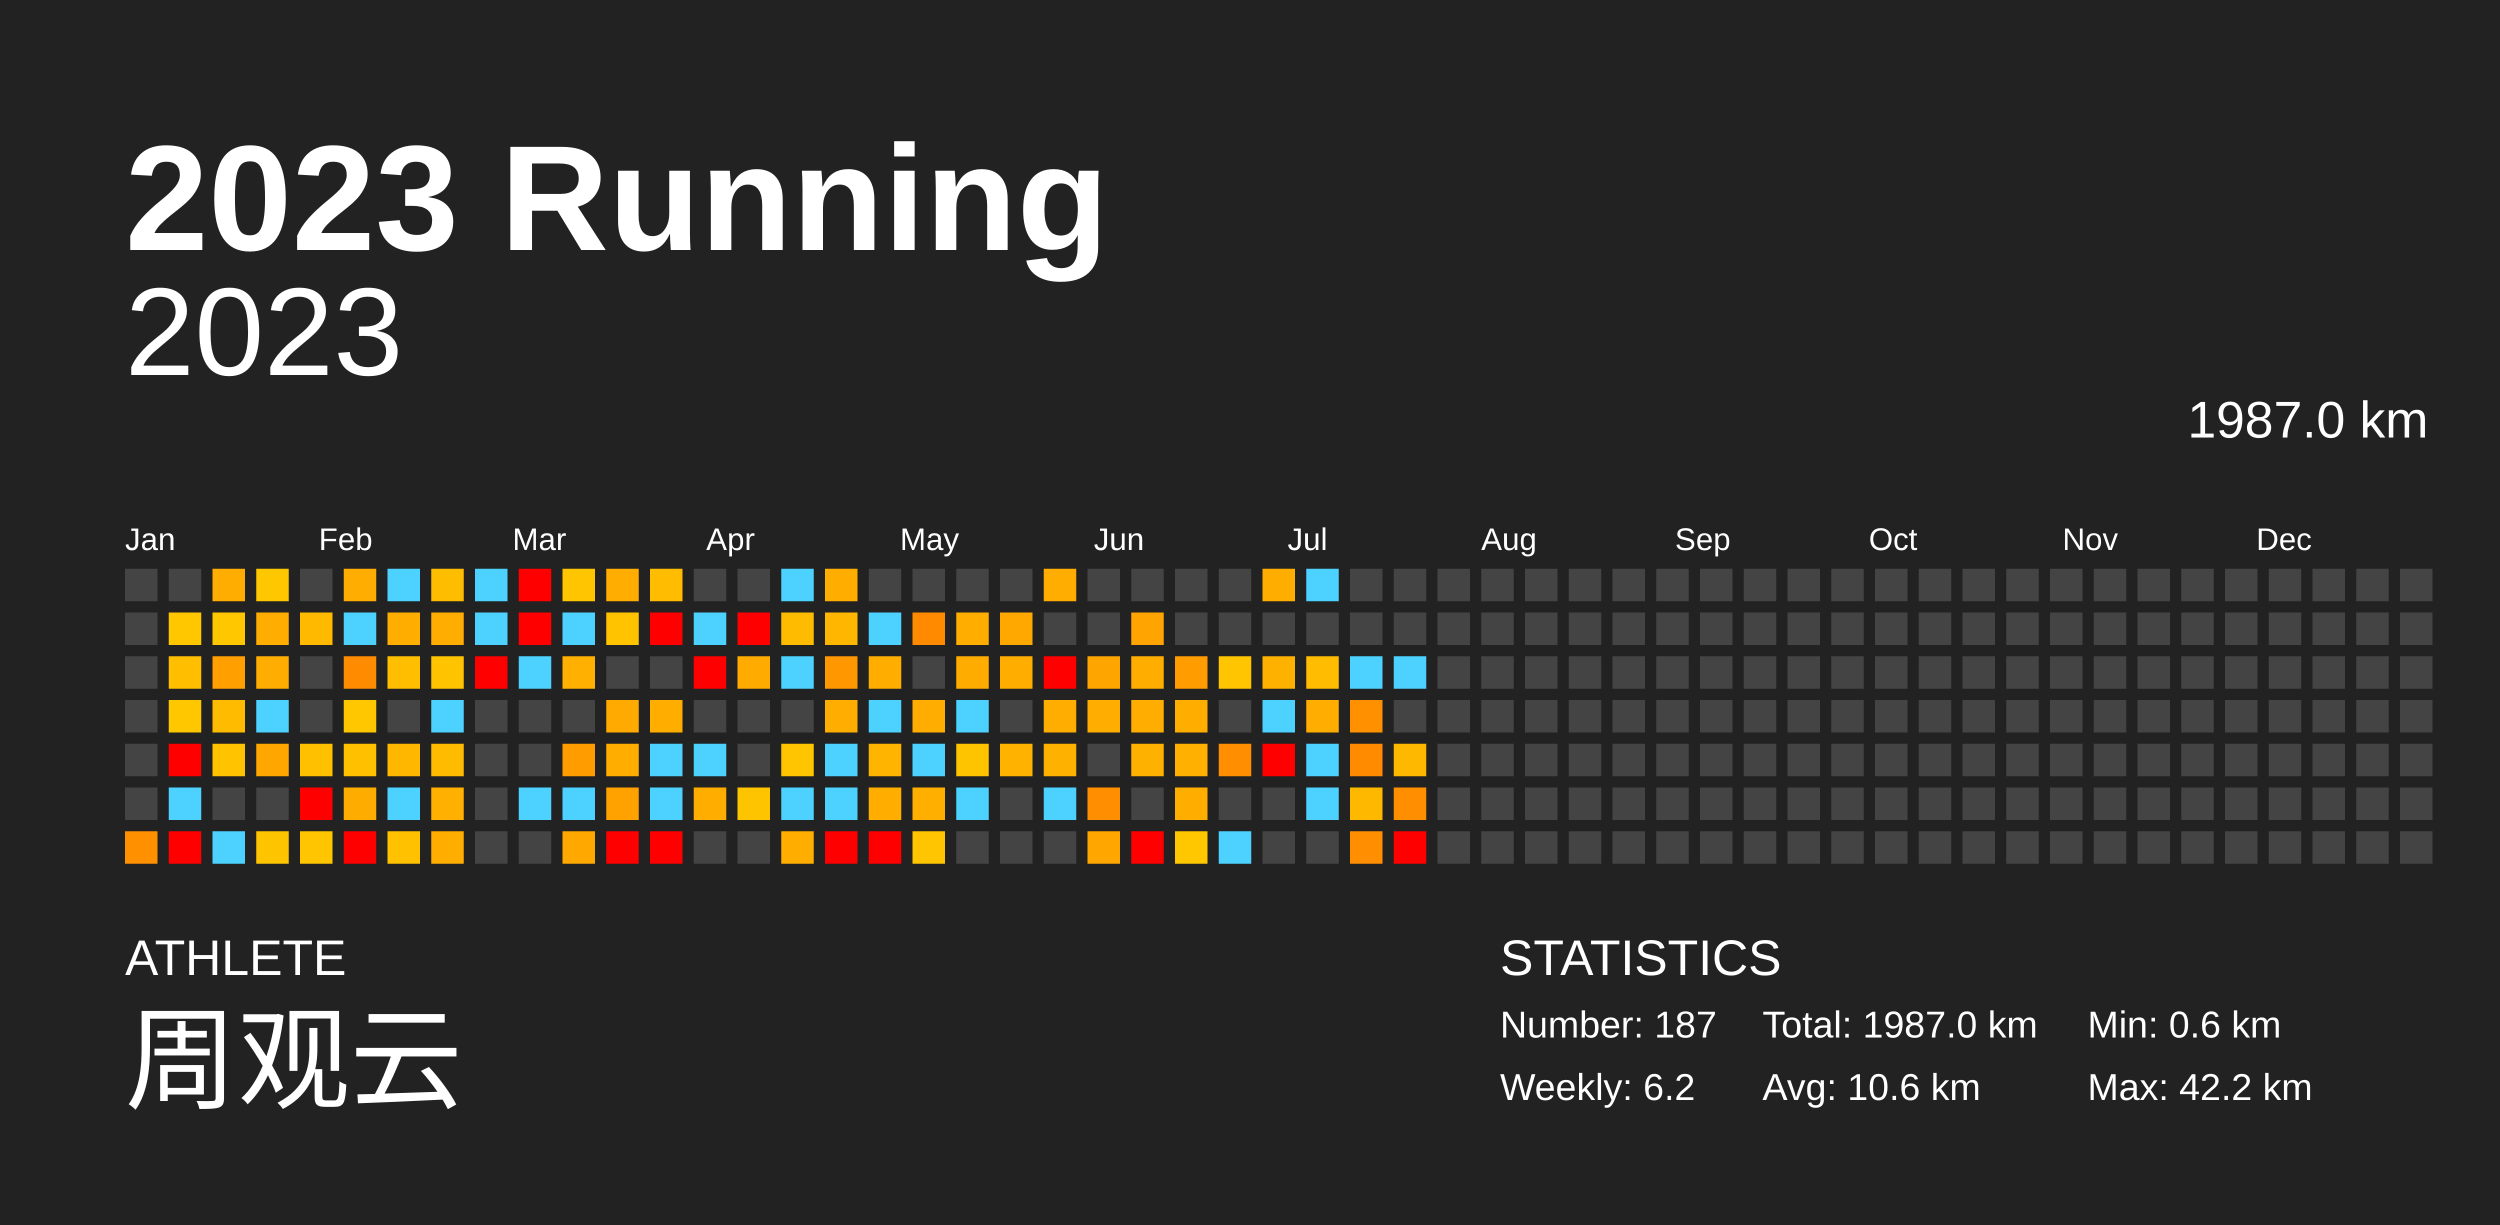
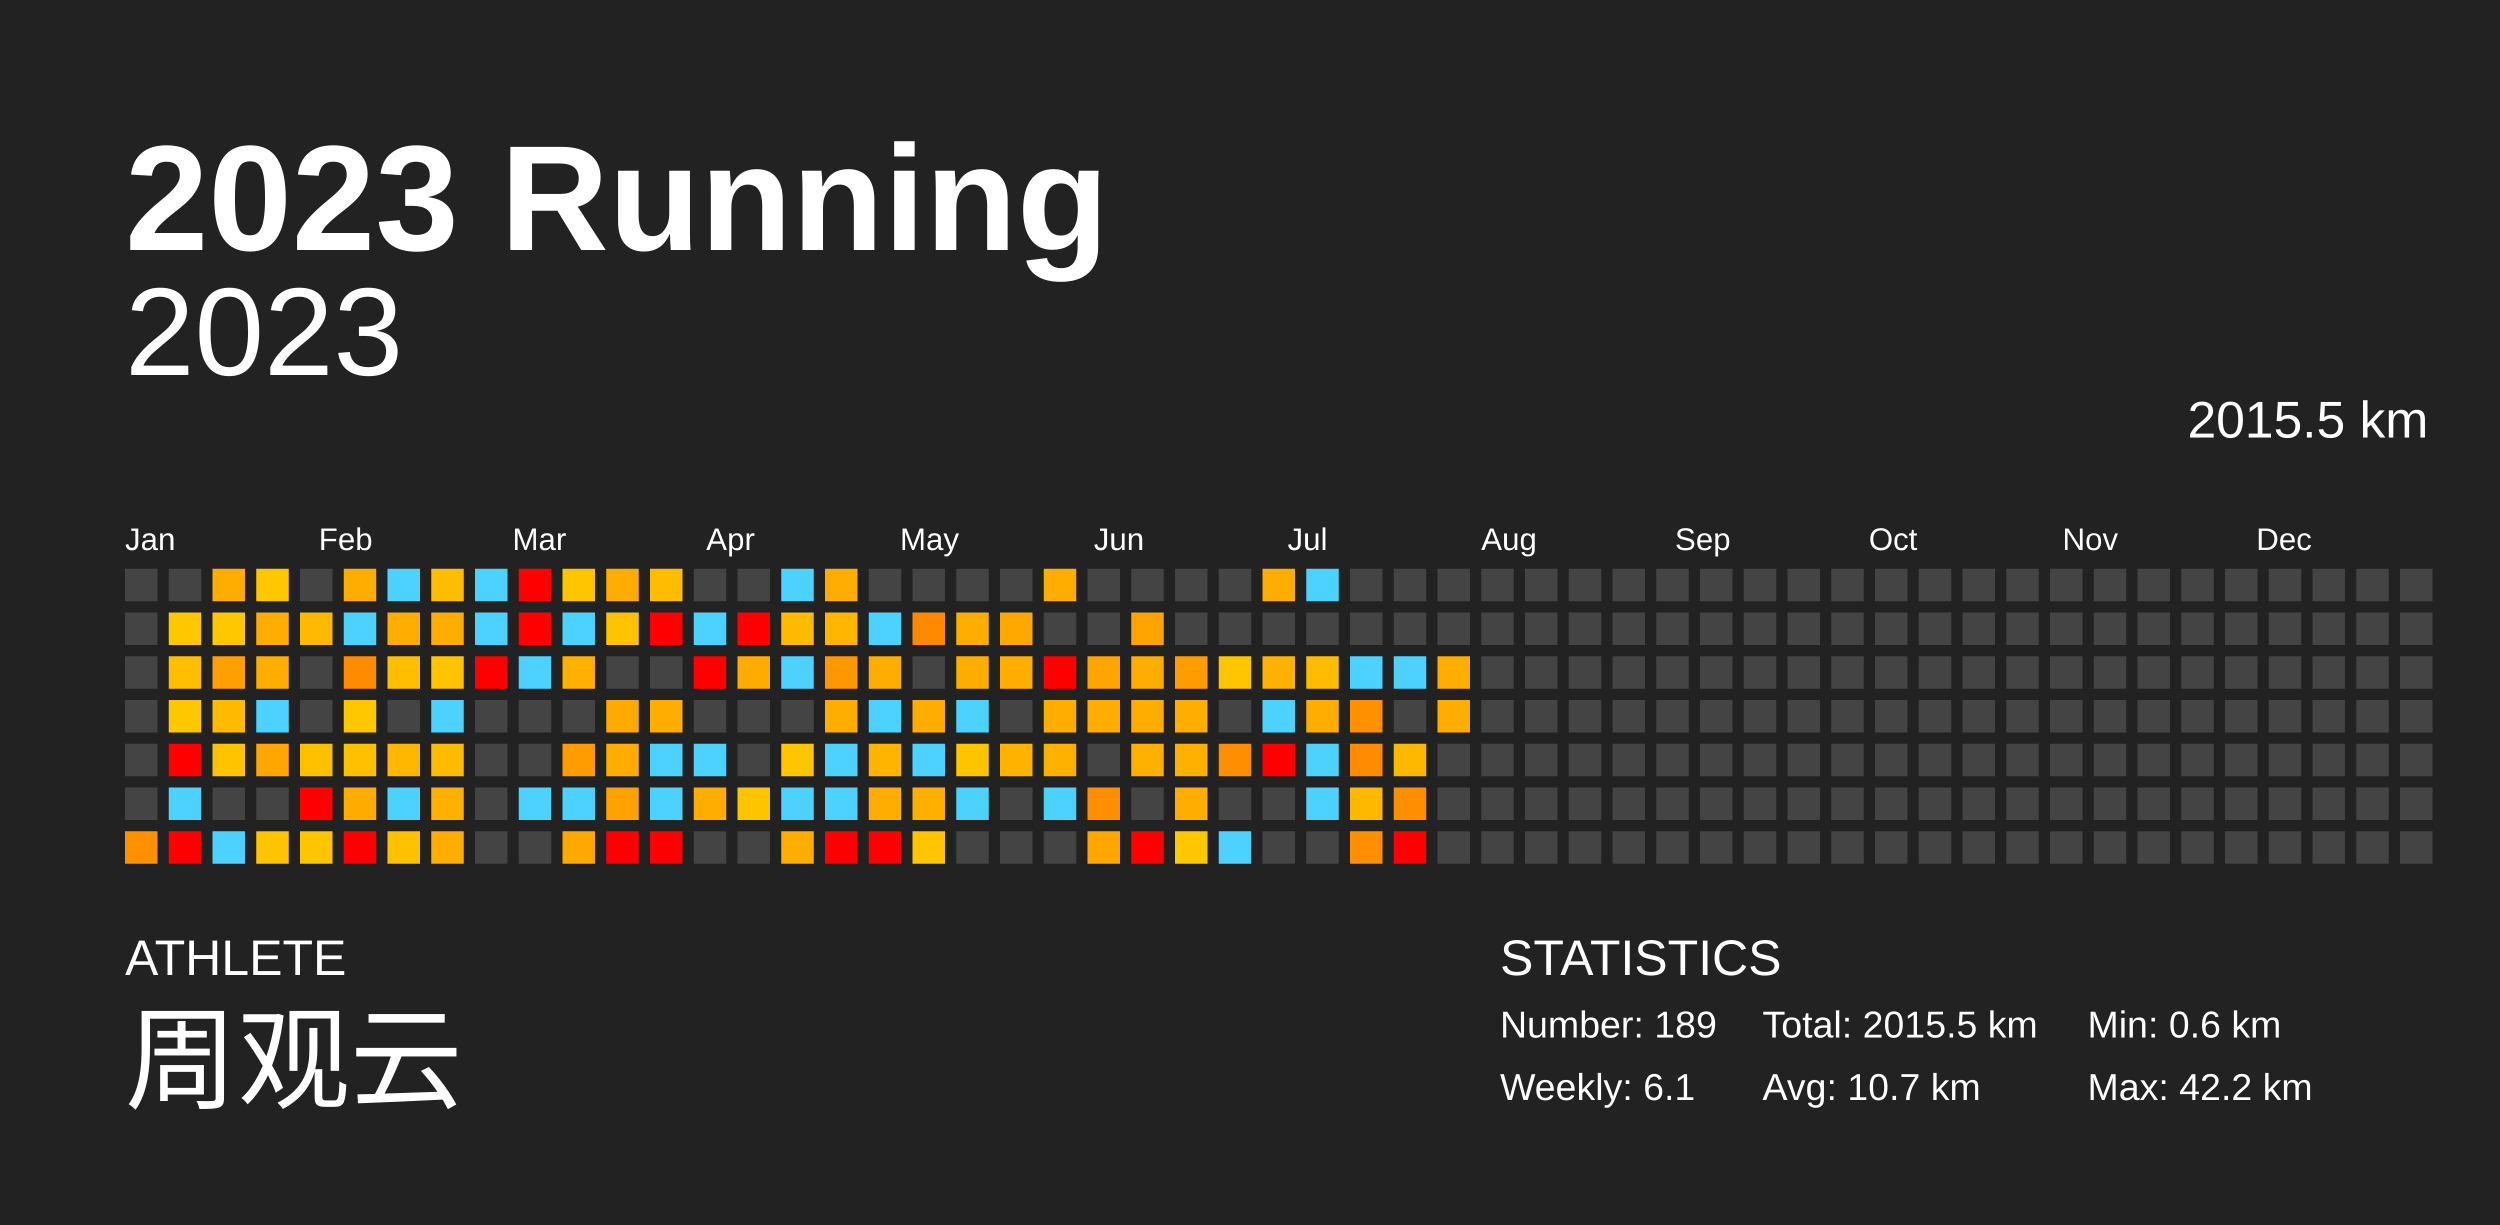
<svg xmlns="http://www.w3.org/2000/svg" baseProfile="full" height="98mm" version="1.1" viewBox="0,0,200,98" width="200mm">
  <defs />
  <rect fill="#222222" height="98" width="200" x="0" y="0" />
  <text fill="#FFFFFF" style="font-size:12px; font-family:Arial; font-weight:bold;" x="10" y="20">2023 Running</text>
  <text fill="#FFFFFF" style="font-size:4px; font-family:Arial" x="10" y="78">ATHLETE</text>
  <text fill="#FFFFFF" style="font-size:9px; font-family:Arial" x="10" y="88">周观云</text>
  <text fill="#FFFFFF" style="font-size:4px; font-family:Arial" x="120" y="78">STATISTICS</text>
-   <text fill="#FFFFFF" style="font-size:3px; font-family:Arial" x="120" y="83">Number: 187</text>
-   <text fill="#FFFFFF" style="font-size:3px; font-family:Arial" x="120" y="88">Weekly: 6.2</text>
-   <text fill="#FFFFFF" style="font-size:3px; font-family:Arial" x="141" y="83">Total: 1987.0 km</text>
-   <text fill="#FFFFFF" style="font-size:3px; font-family:Arial" x="141" y="88">Avg: 10.6 km</text>
+   <text fill="#FFFFFF" style="font-size:3px; font-family:Arial" x="120" y="83">Number: 189</text>
+   <text fill="#FFFFFF" style="font-size:3px; font-family:Arial" x="120" y="88">Weekly: 6.1</text>
+   <text fill="#FFFFFF" style="font-size:3px; font-family:Arial" x="141" y="83">Total: 2015.5 km</text>
+   <text fill="#FFFFFF" style="font-size:3px; font-family:Arial" x="141" y="88">Avg: 10.7 km</text>
  <text fill="#FFFFFF" style="font-size:3px; font-family:Arial" x="167" y="83">Min: 0.6 km</text>
  <text fill="#FFFFFF" style="font-size:3px; font-family:Arial" x="167" y="88">Max: 42.2 km</text>
  <text alignment-baseline="hanging" fill="#FFFFFF" style="font-size:10.0px; font-family:Arial;" x="10" y="30">2023</text>
-   <text alignment-baseline="hanging" fill="#FFFFFF" style="font-size:4.125px; font-family:Arial;" x="175" y="35">1987.0 km</text>
+   <text alignment-baseline="hanging" fill="#FFFFFF" style="font-size:4.125px; font-family:Arial;" x="175" y="35">2015.5 km</text>
  <text fill="#FFFFFF" style="font-size:2.5px; font-family:Arial" x="10.0" y="44">Jan</text>
  <text fill="#FFFFFF" style="font-size:2.5px; font-family:Arial" x="25.5" y="44">Feb</text>
  <text fill="#FFFFFF" style="font-size:2.5px; font-family:Arial" x="41.0" y="44">Mar</text>
  <text fill="#FFFFFF" style="font-size:2.5px; font-family:Arial" x="56.5" y="44">Apr</text>
  <text fill="#FFFFFF" style="font-size:2.5px; font-family:Arial" x="72.0" y="44">May</text>
  <text fill="#FFFFFF" style="font-size:2.5px; font-family:Arial" x="87.5" y="44">Jun</text>
  <text fill="#FFFFFF" style="font-size:2.5px; font-family:Arial" x="103.0" y="44">Jul</text>
  <text fill="#FFFFFF" style="font-size:2.5px; font-family:Arial" x="118.5" y="44">Aug</text>
  <text fill="#FFFFFF" style="font-size:2.5px; font-family:Arial" x="134.0" y="44">Sep</text>
  <text fill="#FFFFFF" style="font-size:2.5px; font-family:Arial" x="149.5" y="44">Oct</text>
  <text fill="#FFFFFF" style="font-size:2.5px; font-family:Arial" x="165.0" y="44">Nov</text>
  <text fill="#FFFFFF" style="font-size:2.5px; font-family:Arial" x="180.5" y="44">Dec</text>
  <rect fill="#444444" height="2.6" width="2.6" x="10.0" y="45.5" />
  <rect fill="#444444" height="2.6" width="2.6" x="10.0" y="49.0" />
  <rect fill="#444444" height="2.6" width="2.6" x="10.0" y="52.5" />
  <rect fill="#444444" height="2.6" width="2.6" x="10.0" y="56.0" />
  <rect fill="#444444" height="2.6" width="2.6" x="10.0" y="59.5" />
  <rect fill="#444444" height="2.6" width="2.6" x="10.0" y="63.0" />
  <rect fill="#ff9000" height="2.6" width="2.6" x="10.0" y="66.5" />
  <rect fill="#444444" height="2.6" width="2.6" x="13.5" y="45.5" />
  <rect fill="#ffc700" height="2.6" width="2.6" x="13.5" y="49.0" />
  <rect fill="#ffbf00" height="2.6" width="2.6" x="13.5" y="52.5" />
  <rect fill="#ffc700" height="2.6" width="2.6" x="13.5" y="56.0" />
  <rect fill="red" height="2.6" width="2.6" x="13.5" y="59.5" />
  <rect fill="#4dd2ff" height="2.6" width="2.6" x="13.5" y="63.0" />
  <rect fill="red" height="2.6" width="2.6" x="13.5" y="66.5" />
  <rect fill="#ffad00" height="2.6" width="2.6" x="17.0" y="45.5" />
  <rect fill="#ffc700" height="2.6" width="2.6" x="17.0" y="49.0" />
  <rect fill="#ff9f00" height="2.6" width="2.6" x="17.0" y="52.5" />
  <rect fill="#ffbb00" height="2.6" width="2.6" x="17.0" y="56.0" />
  <rect fill="#ffc300" height="2.6" width="2.6" x="17.0" y="59.5" />
  <rect fill="#444444" height="2.6" width="2.6" x="17.0" y="63.0" />
  <rect fill="#4dd2ff" height="2.6" width="2.6" x="17.0" y="66.5" />
  <rect fill="#ffc700" height="2.6" width="2.6" x="20.5" y="45.5" />
  <rect fill="#ffad00" height="2.6" width="2.6" x="20.5" y="49.0" />
  <rect fill="#ffad00" height="2.6" width="2.6" x="20.5" y="52.5" />
  <rect fill="#4dd2ff" height="2.6" width="2.6" x="20.5" y="56.0" />
  <rect fill="#ffa600" height="2.6" width="2.6" x="20.5" y="59.5" />
  <rect fill="#444444" height="2.6" width="2.6" x="20.5" y="63.0" />
  <rect fill="#ffc400" height="2.6" width="2.6" x="20.5" y="66.5" />
  <rect fill="#444444" height="2.6" width="2.6" x="24.0" y="45.5" />
  <rect fill="#ffba00" height="2.6" width="2.6" x="24.0" y="49.0" />
  <rect fill="#444444" height="2.6" width="2.6" x="24.0" y="52.5" />
  <rect fill="#444444" height="2.6" width="2.6" x="24.0" y="56.0" />
  <rect fill="#ffc000" height="2.6" width="2.6" x="24.0" y="59.5" />
  <rect fill="red" height="2.6" width="2.6" x="24.0" y="63.0" />
  <rect fill="#ffc500" height="2.6" width="2.6" x="24.0" y="66.5" />
  <rect fill="#ffad00" height="2.6" width="2.6" x="27.5" y="45.5" />
  <rect fill="#4dd2ff" height="2.6" width="2.6" x="27.5" y="49.0" />
  <rect fill="#ff8b00" height="2.6" width="2.6" x="27.5" y="52.5" />
  <rect fill="#ffc700" height="2.6" width="2.6" x="27.5" y="56.0" />
  <rect fill="#ffc000" height="2.6" width="2.6" x="27.5" y="59.5" />
  <rect fill="#ffac00" height="2.6" width="2.6" x="27.5" y="63.0" />
  <rect fill="red" height="2.6" width="2.6" x="27.5" y="66.5" />
  <rect fill="#4dd2ff" height="2.6" width="2.6" x="31.0" y="45.5" />
  <rect fill="#ffae00" height="2.6" width="2.6" x="31.0" y="49.0" />
  <rect fill="#ffbf00" height="2.6" width="2.6" x="31.0" y="52.5" />
  <rect fill="#444444" height="2.6" width="2.6" x="31.0" y="56.0" />
  <rect fill="#ffb700" height="2.6" width="2.6" x="31.0" y="59.5" />
  <rect fill="#4dd2ff" height="2.6" width="2.6" x="31.0" y="63.0" />
  <rect fill="#ffc100" height="2.6" width="2.6" x="31.0" y="66.5" />
  <rect fill="#ffbd00" height="2.6" width="2.6" x="34.5" y="45.5" />
  <rect fill="#ffad00" height="2.6" width="2.6" x="34.5" y="49.0" />
  <rect fill="#ffc300" height="2.6" width="2.6" x="34.5" y="52.5" />
  <rect fill="#4dd2ff" height="2.6" width="2.6" x="34.5" y="56.0" />
  <rect fill="#ffbb00" height="2.6" width="2.6" x="34.5" y="59.5" />
  <rect fill="#ffb000" height="2.6" width="2.6" x="34.5" y="63.0" />
  <rect fill="#ffae00" height="2.6" width="2.6" x="34.5" y="66.5" />
  <rect fill="#4dd2ff" height="2.6" width="2.6" x="38.0" y="45.5" />
  <rect fill="#4dd2ff" height="2.6" width="2.6" x="38.0" y="49.0" />
  <rect fill="red" height="2.6" width="2.6" x="38.0" y="52.5" />
  <rect fill="#444444" height="2.6" width="2.6" x="38.0" y="56.0" />
  <rect fill="#444444" height="2.6" width="2.6" x="38.0" y="59.5" />
  <rect fill="#444444" height="2.6" width="2.6" x="38.0" y="63.0" />
  <rect fill="#444444" height="2.6" width="2.6" x="38.0" y="66.5" />
  <rect fill="red" height="2.6" width="2.6" x="41.5" y="45.5" />
  <rect fill="red" height="2.6" width="2.6" x="41.5" y="49.0" />
  <rect fill="#4dd2ff" height="2.6" width="2.6" x="41.5" y="52.5" />
  <rect fill="#444444" height="2.6" width="2.6" x="41.5" y="56.0" />
  <rect fill="#444444" height="2.6" width="2.6" x="41.5" y="59.5" />
  <rect fill="#4dd2ff" height="2.6" width="2.6" x="41.5" y="63.0" />
  <rect fill="#444444" height="2.6" width="2.6" x="41.5" y="66.5" />
  <rect fill="#ffc500" height="2.6" width="2.6" x="45.0" y="45.5" />
  <rect fill="#4dd2ff" height="2.6" width="2.6" x="45.0" y="49.0" />
  <rect fill="#ffb000" height="2.6" width="2.6" x="45.0" y="52.5" />
  <rect fill="#444444" height="2.6" width="2.6" x="45.0" y="56.0" />
  <rect fill="#ff9d00" height="2.6" width="2.6" x="45.0" y="59.5" />
  <rect fill="#4dd2ff" height="2.6" width="2.6" x="45.0" y="63.0" />
  <rect fill="#ffa800" height="2.6" width="2.6" x="45.0" y="66.5" />
  <rect fill="#ffad00" height="2.6" width="2.6" x="48.5" y="45.5" />
  <rect fill="#ffc300" height="2.6" width="2.6" x="48.5" y="49.0" />
  <rect fill="#444444" height="2.6" width="2.6" x="48.5" y="52.5" />
  <rect fill="#ffaa00" height="2.6" width="2.6" x="48.5" y="56.0" />
  <rect fill="#ffae00" height="2.6" width="2.6" x="48.5" y="59.5" />
  <rect fill="#ffa200" height="2.6" width="2.6" x="48.5" y="63.0" />
  <rect fill="red" height="2.6" width="2.6" x="48.5" y="66.5" />
  <rect fill="#ffbc00" height="2.6" width="2.6" x="52.0" y="45.5" />
  <rect fill="red" height="2.6" width="2.6" x="52.0" y="49.0" />
  <rect fill="#444444" height="2.6" width="2.6" x="52.0" y="52.5" />
  <rect fill="#ffae00" height="2.6" width="2.6" x="52.0" y="56.0" />
  <rect fill="#4dd2ff" height="2.6" width="2.6" x="52.0" y="59.5" />
  <rect fill="#4dd2ff" height="2.6" width="2.6" x="52.0" y="63.0" />
  <rect fill="red" height="2.6" width="2.6" x="52.0" y="66.5" />
  <rect fill="#444444" height="2.6" width="2.6" x="55.5" y="45.5" />
  <rect fill="#4dd2ff" height="2.6" width="2.6" x="55.5" y="49.0" />
  <rect fill="red" height="2.6" width="2.6" x="55.5" y="52.5" />
  <rect fill="#444444" height="2.6" width="2.6" x="55.5" y="56.0" />
  <rect fill="#4dd2ff" height="2.6" width="2.6" x="55.5" y="59.5" />
  <rect fill="#ffae00" height="2.6" width="2.6" x="55.5" y="63.0" />
  <rect fill="#444444" height="2.6" width="2.6" x="55.5" y="66.5" />
  <rect fill="#444444" height="2.6" width="2.6" x="59.0" y="45.5" />
  <rect fill="red" height="2.6" width="2.6" x="59.0" y="49.0" />
  <rect fill="#ffab00" height="2.6" width="2.6" x="59.0" y="52.5" />
  <rect fill="#444444" height="2.6" width="2.6" x="59.0" y="56.0" />
  <rect fill="#444444" height="2.6" width="2.6" x="59.0" y="59.5" />
  <rect fill="#ffc400" height="2.6" width="2.6" x="59.0" y="63.0" />
  <rect fill="#444444" height="2.6" width="2.6" x="59.0" y="66.5" />
  <rect fill="#4dd2ff" height="2.6" width="2.6" x="62.5" y="45.5" />
  <rect fill="#ffbb00" height="2.6" width="2.6" x="62.5" y="49.0" />
  <rect fill="#4dd2ff" height="2.6" width="2.6" x="62.5" y="52.5" />
  <rect fill="#444444" height="2.6" width="2.6" x="62.5" y="56.0" />
  <rect fill="#ffc500" height="2.6" width="2.6" x="62.5" y="59.5" />
  <rect fill="#4dd2ff" height="2.6" width="2.6" x="62.5" y="63.0" />
  <rect fill="#ffae00" height="2.6" width="2.6" x="62.5" y="66.5" />
  <rect fill="#ffae00" height="2.6" width="2.6" x="66.0" y="45.5" />
  <rect fill="#ffb600" height="2.6" width="2.6" x="66.0" y="49.0" />
  <rect fill="#ff9700" height="2.6" width="2.6" x="66.0" y="52.5" />
  <rect fill="#ffad00" height="2.6" width="2.6" x="66.0" y="56.0" />
  <rect fill="#4dd2ff" height="2.6" width="2.6" x="66.0" y="59.5" />
  <rect fill="#4dd2ff" height="2.6" width="2.6" x="66.0" y="63.0" />
  <rect fill="red" height="2.6" width="2.6" x="66.0" y="66.5" />
  <rect fill="#444444" height="2.6" width="2.6" x="69.5" y="45.5" />
  <rect fill="#4dd2ff" height="2.6" width="2.6" x="69.5" y="49.0" />
  <rect fill="#ffae00" height="2.6" width="2.6" x="69.5" y="52.5" />
  <rect fill="#4dd2ff" height="2.6" width="2.6" x="69.5" y="56.0" />
  <rect fill="#ffb400" height="2.6" width="2.6" x="69.5" y="59.5" />
  <rect fill="#ffae00" height="2.6" width="2.6" x="69.5" y="63.0" />
  <rect fill="red" height="2.6" width="2.6" x="69.5" y="66.5" />
  <rect fill="#444444" height="2.6" width="2.6" x="73.0" y="45.5" />
  <rect fill="#ff8a00" height="2.6" width="2.6" x="73.0" y="49.0" />
  <rect fill="#444444" height="2.6" width="2.6" x="73.0" y="52.5" />
  <rect fill="#ffad00" height="2.6" width="2.6" x="73.0" y="56.0" />
  <rect fill="#4dd2ff" height="2.6" width="2.6" x="73.0" y="59.5" />
  <rect fill="#ffaf00" height="2.6" width="2.6" x="73.0" y="63.0" />
  <rect fill="#ffc500" height="2.6" width="2.6" x="73.0" y="66.5" />
  <rect fill="#444444" height="2.6" width="2.6" x="76.5" y="45.5" />
  <rect fill="#ffae00" height="2.6" width="2.6" x="76.5" y="49.0" />
  <rect fill="#ffac00" height="2.6" width="2.6" x="76.5" y="52.5" />
  <rect fill="#4dd2ff" height="2.6" width="2.6" x="76.5" y="56.0" />
  <rect fill="#ffc400" height="2.6" width="2.6" x="76.5" y="59.5" />
  <rect fill="#4dd2ff" height="2.6" width="2.6" x="76.5" y="63.0" />
  <rect fill="#444444" height="2.6" width="2.6" x="76.5" y="66.5" />
  <rect fill="#444444" height="2.6" width="2.6" x="80.0" y="45.5" />
  <rect fill="#ffa800" height="2.6" width="2.6" x="80.0" y="49.0" />
  <rect fill="#ffae00" height="2.6" width="2.6" x="80.0" y="52.5" />
  <rect fill="#444444" height="2.6" width="2.6" x="80.0" y="56.0" />
  <rect fill="#ffb300" height="2.6" width="2.6" x="80.0" y="59.5" />
  <rect fill="#444444" height="2.6" width="2.6" x="80.0" y="63.0" />
  <rect fill="#444444" height="2.6" width="2.6" x="80.0" y="66.5" />
  <rect fill="#ffad00" height="2.6" width="2.6" x="83.5" y="45.5" />
  <rect fill="#444444" height="2.6" width="2.6" x="83.5" y="49.0" />
  <rect fill="red" height="2.6" width="2.6" x="83.5" y="52.5" />
  <rect fill="#ffad00" height="2.6" width="2.6" x="83.5" y="56.0" />
  <rect fill="#ffb100" height="2.6" width="2.6" x="83.5" y="59.5" />
  <rect fill="#4dd2ff" height="2.6" width="2.6" x="83.5" y="63.0" />
  <rect fill="#444444" height="2.6" width="2.6" x="83.5" y="66.5" />
  <rect fill="#444444" height="2.6" width="2.6" x="87.0" y="45.5" />
  <rect fill="#444444" height="2.6" width="2.6" x="87.0" y="49.0" />
  <rect fill="#ffa500" height="2.6" width="2.6" x="87.0" y="52.5" />
  <rect fill="#ffad00" height="2.6" width="2.6" x="87.0" y="56.0" />
  <rect fill="#444444" height="2.6" width="2.6" x="87.0" y="59.5" />
  <rect fill="#ff8f00" height="2.6" width="2.6" x="87.0" y="63.0" />
  <rect fill="#ffa700" height="2.6" width="2.6" x="87.0" y="66.5" />
  <rect fill="#444444" height="2.6" width="2.6" x="90.5" y="45.5" />
  <rect fill="#ffa400" height="2.6" width="2.6" x="90.5" y="49.0" />
  <rect fill="#ffae00" height="2.6" width="2.6" x="90.5" y="52.5" />
  <rect fill="#ffad00" height="2.6" width="2.6" x="90.5" y="56.0" />
  <rect fill="#ffb100" height="2.6" width="2.6" x="90.5" y="59.5" />
  <rect fill="#444444" height="2.6" width="2.6" x="90.5" y="63.0" />
  <rect fill="red" height="2.6" width="2.6" x="90.5" y="66.5" />
  <rect fill="#444444" height="2.6" width="2.6" x="94.0" y="45.5" />
  <rect fill="#444444" height="2.6" width="2.6" x="94.0" y="49.0" />
  <rect fill="#ff9d00" height="2.6" width="2.6" x="94.0" y="52.5" />
  <rect fill="#ffae00" height="2.6" width="2.6" x="94.0" y="56.0" />
  <rect fill="#ffb000" height="2.6" width="2.6" x="94.0" y="59.5" />
  <rect fill="#ffae00" height="2.6" width="2.6" x="94.0" y="63.0" />
  <rect fill="#ffc700" height="2.6" width="2.6" x="94.0" y="66.5" />
  <rect fill="#444444" height="2.6" width="2.6" x="97.5" y="45.5" />
  <rect fill="#444444" height="2.6" width="2.6" x="97.5" y="49.0" />
  <rect fill="#ffc500" height="2.6" width="2.6" x="97.5" y="52.5" />
  <rect fill="#444444" height="2.6" width="2.6" x="97.5" y="56.0" />
  <rect fill="#ff8f00" height="2.6" width="2.6" x="97.5" y="59.5" />
  <rect fill="#444444" height="2.6" width="2.6" x="97.5" y="63.0" />
  <rect fill="#4dd2ff" height="2.6" width="2.6" x="97.5" y="66.5" />
  <rect fill="#ffae00" height="2.6" width="2.6" x="101.0" y="45.5" />
  <rect fill="#444444" height="2.6" width="2.6" x="101.0" y="49.0" />
  <rect fill="#ffb100" height="2.6" width="2.6" x="101.0" y="52.5" />
  <rect fill="#4dd2ff" height="2.6" width="2.6" x="101.0" y="56.0" />
  <rect fill="red" height="2.6" width="2.6" x="101.0" y="59.5" />
  <rect fill="#444444" height="2.6" width="2.6" x="101.0" y="63.0" />
  <rect fill="#444444" height="2.6" width="2.6" x="101.0" y="66.5" />
  <rect fill="#4dd2ff" height="2.6" width="2.6" x="104.5" y="45.5" />
  <rect fill="#444444" height="2.6" width="2.6" x="104.5" y="49.0" />
  <rect fill="#ffbc00" height="2.6" width="2.6" x="104.5" y="52.5" />
  <rect fill="#ffad00" height="2.6" width="2.6" x="104.5" y="56.0" />
  <rect fill="#4dd2ff" height="2.6" width="2.6" x="104.5" y="59.5" />
  <rect fill="#4dd2ff" height="2.6" width="2.6" x="104.5" y="63.0" />
  <rect fill="#444444" height="2.6" width="2.6" x="104.5" y="66.5" />
  <rect fill="#444444" height="2.6" width="2.6" x="108.0" y="45.5" />
  <rect fill="#444444" height="2.6" width="2.6" x="108.0" y="49.0" />
  <rect fill="#4dd2ff" height="2.6" width="2.6" x="108.0" y="52.5" />
  <rect fill="#ff9000" height="2.6" width="2.6" x="108.0" y="56.0" />
  <rect fill="#ff8c00" height="2.6" width="2.6" x="108.0" y="59.5" />
  <rect fill="#ffb800" height="2.6" width="2.6" x="108.0" y="63.0" />
  <rect fill="#ff8f00" height="2.6" width="2.6" x="108.0" y="66.5" />
  <rect fill="#444444" height="2.6" width="2.6" x="111.5" y="45.5" />
  <rect fill="#444444" height="2.6" width="2.6" x="111.5" y="49.0" />
  <rect fill="#4dd2ff" height="2.6" width="2.6" x="111.5" y="52.5" />
  <rect fill="#444444" height="2.6" width="2.6" x="111.5" y="56.0" />
  <rect fill="#ffb800" height="2.6" width="2.6" x="111.5" y="59.5" />
  <rect fill="#ff8f00" height="2.6" width="2.6" x="111.5" y="63.0" />
  <rect fill="red" height="2.6" width="2.6" x="111.5" y="66.5" />
  <rect fill="#444444" height="2.6" width="2.6" x="115.0" y="45.5" />
  <rect fill="#444444" height="2.6" width="2.6" x="115.0" y="49.0" />
-   <rect fill="#444444" height="2.6" width="2.6" x="115.0" y="52.5" />
-   <rect fill="#444444" height="2.6" width="2.6" x="115.0" y="56.0" />
+   <rect fill="#ffad00" height="2.6" width="2.6" x="115.0" y="52.5" />
+   <rect fill="#ffad00" height="2.6" width="2.6" x="115.0" y="56.0" />
  <rect fill="#444444" height="2.6" width="2.6" x="115.0" y="59.5" />
  <rect fill="#444444" height="2.6" width="2.6" x="115.0" y="63.0" />
  <rect fill="#444444" height="2.6" width="2.6" x="115.0" y="66.5" />
  <rect fill="#444444" height="2.6" width="2.6" x="118.5" y="45.5" />
  <rect fill="#444444" height="2.6" width="2.6" x="118.5" y="49.0" />
  <rect fill="#444444" height="2.6" width="2.6" x="118.5" y="52.5" />
  <rect fill="#444444" height="2.6" width="2.6" x="118.5" y="56.0" />
  <rect fill="#444444" height="2.6" width="2.6" x="118.5" y="59.5" />
  <rect fill="#444444" height="2.6" width="2.6" x="118.5" y="63.0" />
  <rect fill="#444444" height="2.6" width="2.6" x="118.5" y="66.5" />
  <rect fill="#444444" height="2.6" width="2.6" x="122.0" y="45.5" />
  <rect fill="#444444" height="2.6" width="2.6" x="122.0" y="49.0" />
  <rect fill="#444444" height="2.6" width="2.6" x="122.0" y="52.5" />
  <rect fill="#444444" height="2.6" width="2.6" x="122.0" y="56.0" />
  <rect fill="#444444" height="2.6" width="2.6" x="122.0" y="59.5" />
  <rect fill="#444444" height="2.6" width="2.6" x="122.0" y="63.0" />
  <rect fill="#444444" height="2.6" width="2.6" x="122.0" y="66.5" />
  <rect fill="#444444" height="2.6" width="2.6" x="125.5" y="45.5" />
  <rect fill="#444444" height="2.6" width="2.6" x="125.5" y="49.0" />
  <rect fill="#444444" height="2.6" width="2.6" x="125.5" y="52.5" />
  <rect fill="#444444" height="2.6" width="2.6" x="125.5" y="56.0" />
  <rect fill="#444444" height="2.6" width="2.6" x="125.5" y="59.5" />
  <rect fill="#444444" height="2.6" width="2.6" x="125.5" y="63.0" />
  <rect fill="#444444" height="2.6" width="2.6" x="125.5" y="66.5" />
  <rect fill="#444444" height="2.6" width="2.6" x="129.0" y="45.5" />
  <rect fill="#444444" height="2.6" width="2.6" x="129.0" y="49.0" />
  <rect fill="#444444" height="2.6" width="2.6" x="129.0" y="52.5" />
  <rect fill="#444444" height="2.6" width="2.6" x="129.0" y="56.0" />
  <rect fill="#444444" height="2.6" width="2.6" x="129.0" y="59.5" />
  <rect fill="#444444" height="2.6" width="2.6" x="129.0" y="63.0" />
  <rect fill="#444444" height="2.6" width="2.6" x="129.0" y="66.5" />
  <rect fill="#444444" height="2.6" width="2.6" x="132.5" y="45.5" />
  <rect fill="#444444" height="2.6" width="2.6" x="132.5" y="49.0" />
  <rect fill="#444444" height="2.6" width="2.6" x="132.5" y="52.5" />
  <rect fill="#444444" height="2.6" width="2.6" x="132.5" y="56.0" />
  <rect fill="#444444" height="2.6" width="2.6" x="132.5" y="59.5" />
  <rect fill="#444444" height="2.6" width="2.6" x="132.5" y="63.0" />
  <rect fill="#444444" height="2.6" width="2.6" x="132.5" y="66.5" />
  <rect fill="#444444" height="2.6" width="2.6" x="136.0" y="45.5" />
  <rect fill="#444444" height="2.6" width="2.6" x="136.0" y="49.0" />
  <rect fill="#444444" height="2.6" width="2.6" x="136.0" y="52.5" />
  <rect fill="#444444" height="2.6" width="2.6" x="136.0" y="56.0" />
  <rect fill="#444444" height="2.6" width="2.6" x="136.0" y="59.5" />
  <rect fill="#444444" height="2.6" width="2.6" x="136.0" y="63.0" />
  <rect fill="#444444" height="2.6" width="2.6" x="136.0" y="66.5" />
  <rect fill="#444444" height="2.6" width="2.6" x="139.5" y="45.5" />
  <rect fill="#444444" height="2.6" width="2.6" x="139.5" y="49.0" />
  <rect fill="#444444" height="2.6" width="2.6" x="139.5" y="52.5" />
  <rect fill="#444444" height="2.6" width="2.6" x="139.5" y="56.0" />
  <rect fill="#444444" height="2.6" width="2.6" x="139.5" y="59.5" />
  <rect fill="#444444" height="2.6" width="2.6" x="139.5" y="63.0" />
  <rect fill="#444444" height="2.6" width="2.6" x="139.5" y="66.5" />
  <rect fill="#444444" height="2.6" width="2.6" x="143.0" y="45.5" />
  <rect fill="#444444" height="2.6" width="2.6" x="143.0" y="49.0" />
  <rect fill="#444444" height="2.6" width="2.6" x="143.0" y="52.5" />
  <rect fill="#444444" height="2.6" width="2.6" x="143.0" y="56.0" />
  <rect fill="#444444" height="2.6" width="2.6" x="143.0" y="59.5" />
  <rect fill="#444444" height="2.6" width="2.6" x="143.0" y="63.0" />
  <rect fill="#444444" height="2.6" width="2.6" x="143.0" y="66.5" />
  <rect fill="#444444" height="2.6" width="2.6" x="146.5" y="45.5" />
  <rect fill="#444444" height="2.6" width="2.6" x="146.5" y="49.0" />
  <rect fill="#444444" height="2.6" width="2.6" x="146.5" y="52.5" />
  <rect fill="#444444" height="2.6" width="2.6" x="146.5" y="56.0" />
  <rect fill="#444444" height="2.6" width="2.6" x="146.5" y="59.5" />
  <rect fill="#444444" height="2.6" width="2.6" x="146.5" y="63.0" />
  <rect fill="#444444" height="2.6" width="2.6" x="146.5" y="66.5" />
  <rect fill="#444444" height="2.6" width="2.6" x="150.0" y="45.5" />
  <rect fill="#444444" height="2.6" width="2.6" x="150.0" y="49.0" />
  <rect fill="#444444" height="2.6" width="2.6" x="150.0" y="52.5" />
  <rect fill="#444444" height="2.6" width="2.6" x="150.0" y="56.0" />
  <rect fill="#444444" height="2.6" width="2.6" x="150.0" y="59.5" />
  <rect fill="#444444" height="2.6" width="2.6" x="150.0" y="63.0" />
  <rect fill="#444444" height="2.6" width="2.6" x="150.0" y="66.5" />
  <rect fill="#444444" height="2.6" width="2.6" x="153.5" y="45.5" />
  <rect fill="#444444" height="2.6" width="2.6" x="153.5" y="49.0" />
  <rect fill="#444444" height="2.6" width="2.6" x="153.5" y="52.5" />
  <rect fill="#444444" height="2.6" width="2.6" x="153.5" y="56.0" />
  <rect fill="#444444" height="2.6" width="2.6" x="153.5" y="59.5" />
  <rect fill="#444444" height="2.6" width="2.6" x="153.5" y="63.0" />
  <rect fill="#444444" height="2.6" width="2.6" x="153.5" y="66.5" />
  <rect fill="#444444" height="2.6" width="2.6" x="157.0" y="45.5" />
  <rect fill="#444444" height="2.6" width="2.6" x="157.0" y="49.0" />
  <rect fill="#444444" height="2.6" width="2.6" x="157.0" y="52.5" />
  <rect fill="#444444" height="2.6" width="2.6" x="157.0" y="56.0" />
  <rect fill="#444444" height="2.6" width="2.6" x="157.0" y="59.5" />
  <rect fill="#444444" height="2.6" width="2.6" x="157.0" y="63.0" />
  <rect fill="#444444" height="2.6" width="2.6" x="157.0" y="66.5" />
  <rect fill="#444444" height="2.6" width="2.6" x="160.5" y="45.5" />
  <rect fill="#444444" height="2.6" width="2.6" x="160.5" y="49.0" />
  <rect fill="#444444" height="2.6" width="2.6" x="160.5" y="52.5" />
  <rect fill="#444444" height="2.6" width="2.6" x="160.5" y="56.0" />
  <rect fill="#444444" height="2.6" width="2.6" x="160.5" y="59.5" />
  <rect fill="#444444" height="2.6" width="2.6" x="160.5" y="63.0" />
  <rect fill="#444444" height="2.6" width="2.6" x="160.5" y="66.5" />
  <rect fill="#444444" height="2.6" width="2.6" x="164.0" y="45.5" />
  <rect fill="#444444" height="2.6" width="2.6" x="164.0" y="49.0" />
  <rect fill="#444444" height="2.6" width="2.6" x="164.0" y="52.5" />
  <rect fill="#444444" height="2.6" width="2.6" x="164.0" y="56.0" />
  <rect fill="#444444" height="2.6" width="2.6" x="164.0" y="59.5" />
  <rect fill="#444444" height="2.6" width="2.6" x="164.0" y="63.0" />
  <rect fill="#444444" height="2.6" width="2.6" x="164.0" y="66.5" />
  <rect fill="#444444" height="2.6" width="2.6" x="167.5" y="45.5" />
  <rect fill="#444444" height="2.6" width="2.6" x="167.5" y="49.0" />
  <rect fill="#444444" height="2.6" width="2.6" x="167.5" y="52.5" />
  <rect fill="#444444" height="2.6" width="2.6" x="167.5" y="56.0" />
  <rect fill="#444444" height="2.6" width="2.6" x="167.5" y="59.5" />
  <rect fill="#444444" height="2.6" width="2.6" x="167.5" y="63.0" />
  <rect fill="#444444" height="2.6" width="2.6" x="167.5" y="66.5" />
  <rect fill="#444444" height="2.6" width="2.6" x="171.0" y="45.5" />
  <rect fill="#444444" height="2.6" width="2.6" x="171.0" y="49.0" />
  <rect fill="#444444" height="2.6" width="2.6" x="171.0" y="52.5" />
  <rect fill="#444444" height="2.6" width="2.6" x="171.0" y="56.0" />
  <rect fill="#444444" height="2.6" width="2.6" x="171.0" y="59.5" />
  <rect fill="#444444" height="2.6" width="2.6" x="171.0" y="63.0" />
  <rect fill="#444444" height="2.6" width="2.6" x="171.0" y="66.5" />
  <rect fill="#444444" height="2.6" width="2.6" x="174.5" y="45.5" />
  <rect fill="#444444" height="2.6" width="2.6" x="174.5" y="49.0" />
  <rect fill="#444444" height="2.6" width="2.6" x="174.5" y="52.5" />
  <rect fill="#444444" height="2.6" width="2.6" x="174.5" y="56.0" />
  <rect fill="#444444" height="2.6" width="2.6" x="174.5" y="59.5" />
  <rect fill="#444444" height="2.6" width="2.6" x="174.5" y="63.0" />
  <rect fill="#444444" height="2.6" width="2.6" x="174.5" y="66.5" />
  <rect fill="#444444" height="2.6" width="2.6" x="178.0" y="45.5" />
  <rect fill="#444444" height="2.6" width="2.6" x="178.0" y="49.0" />
  <rect fill="#444444" height="2.6" width="2.6" x="178.0" y="52.5" />
  <rect fill="#444444" height="2.6" width="2.6" x="178.0" y="56.0" />
  <rect fill="#444444" height="2.6" width="2.6" x="178.0" y="59.5" />
  <rect fill="#444444" height="2.6" width="2.6" x="178.0" y="63.0" />
  <rect fill="#444444" height="2.6" width="2.6" x="178.0" y="66.5" />
  <rect fill="#444444" height="2.6" width="2.6" x="181.5" y="45.5" />
  <rect fill="#444444" height="2.6" width="2.6" x="181.5" y="49.0" />
  <rect fill="#444444" height="2.6" width="2.6" x="181.5" y="52.5" />
  <rect fill="#444444" height="2.6" width="2.6" x="181.5" y="56.0" />
  <rect fill="#444444" height="2.6" width="2.6" x="181.5" y="59.5" />
  <rect fill="#444444" height="2.6" width="2.6" x="181.5" y="63.0" />
  <rect fill="#444444" height="2.6" width="2.6" x="181.5" y="66.5" />
  <rect fill="#444444" height="2.6" width="2.6" x="185.0" y="45.5" />
  <rect fill="#444444" height="2.6" width="2.6" x="185.0" y="49.0" />
  <rect fill="#444444" height="2.6" width="2.6" x="185.0" y="52.5" />
  <rect fill="#444444" height="2.6" width="2.6" x="185.0" y="56.0" />
  <rect fill="#444444" height="2.6" width="2.6" x="185.0" y="59.5" />
  <rect fill="#444444" height="2.6" width="2.6" x="185.0" y="63.0" />
  <rect fill="#444444" height="2.6" width="2.6" x="185.0" y="66.5" />
  <rect fill="#444444" height="2.6" width="2.6" x="188.5" y="45.5" />
  <rect fill="#444444" height="2.6" width="2.6" x="188.5" y="49.0" />
  <rect fill="#444444" height="2.6" width="2.6" x="188.5" y="52.5" />
  <rect fill="#444444" height="2.6" width="2.6" x="188.5" y="56.0" />
  <rect fill="#444444" height="2.6" width="2.6" x="188.5" y="59.5" />
  <rect fill="#444444" height="2.6" width="2.6" x="188.5" y="63.0" />
  <rect fill="#444444" height="2.6" width="2.6" x="188.5" y="66.5" />
  <rect fill="#444444" height="2.6" width="2.6" x="192.0" y="45.5" />
  <rect fill="#444444" height="2.6" width="2.6" x="192.0" y="49.0" />
  <rect fill="#444444" height="2.6" width="2.6" x="192.0" y="52.5" />
  <rect fill="#444444" height="2.6" width="2.6" x="192.0" y="56.0" />
  <rect fill="#444444" height="2.6" width="2.6" x="192.0" y="59.5" />
  <rect fill="#444444" height="2.6" width="2.6" x="192.0" y="63.0" />
  <rect fill="#444444" height="2.6" width="2.6" x="192.0" y="66.5" />
</svg>
